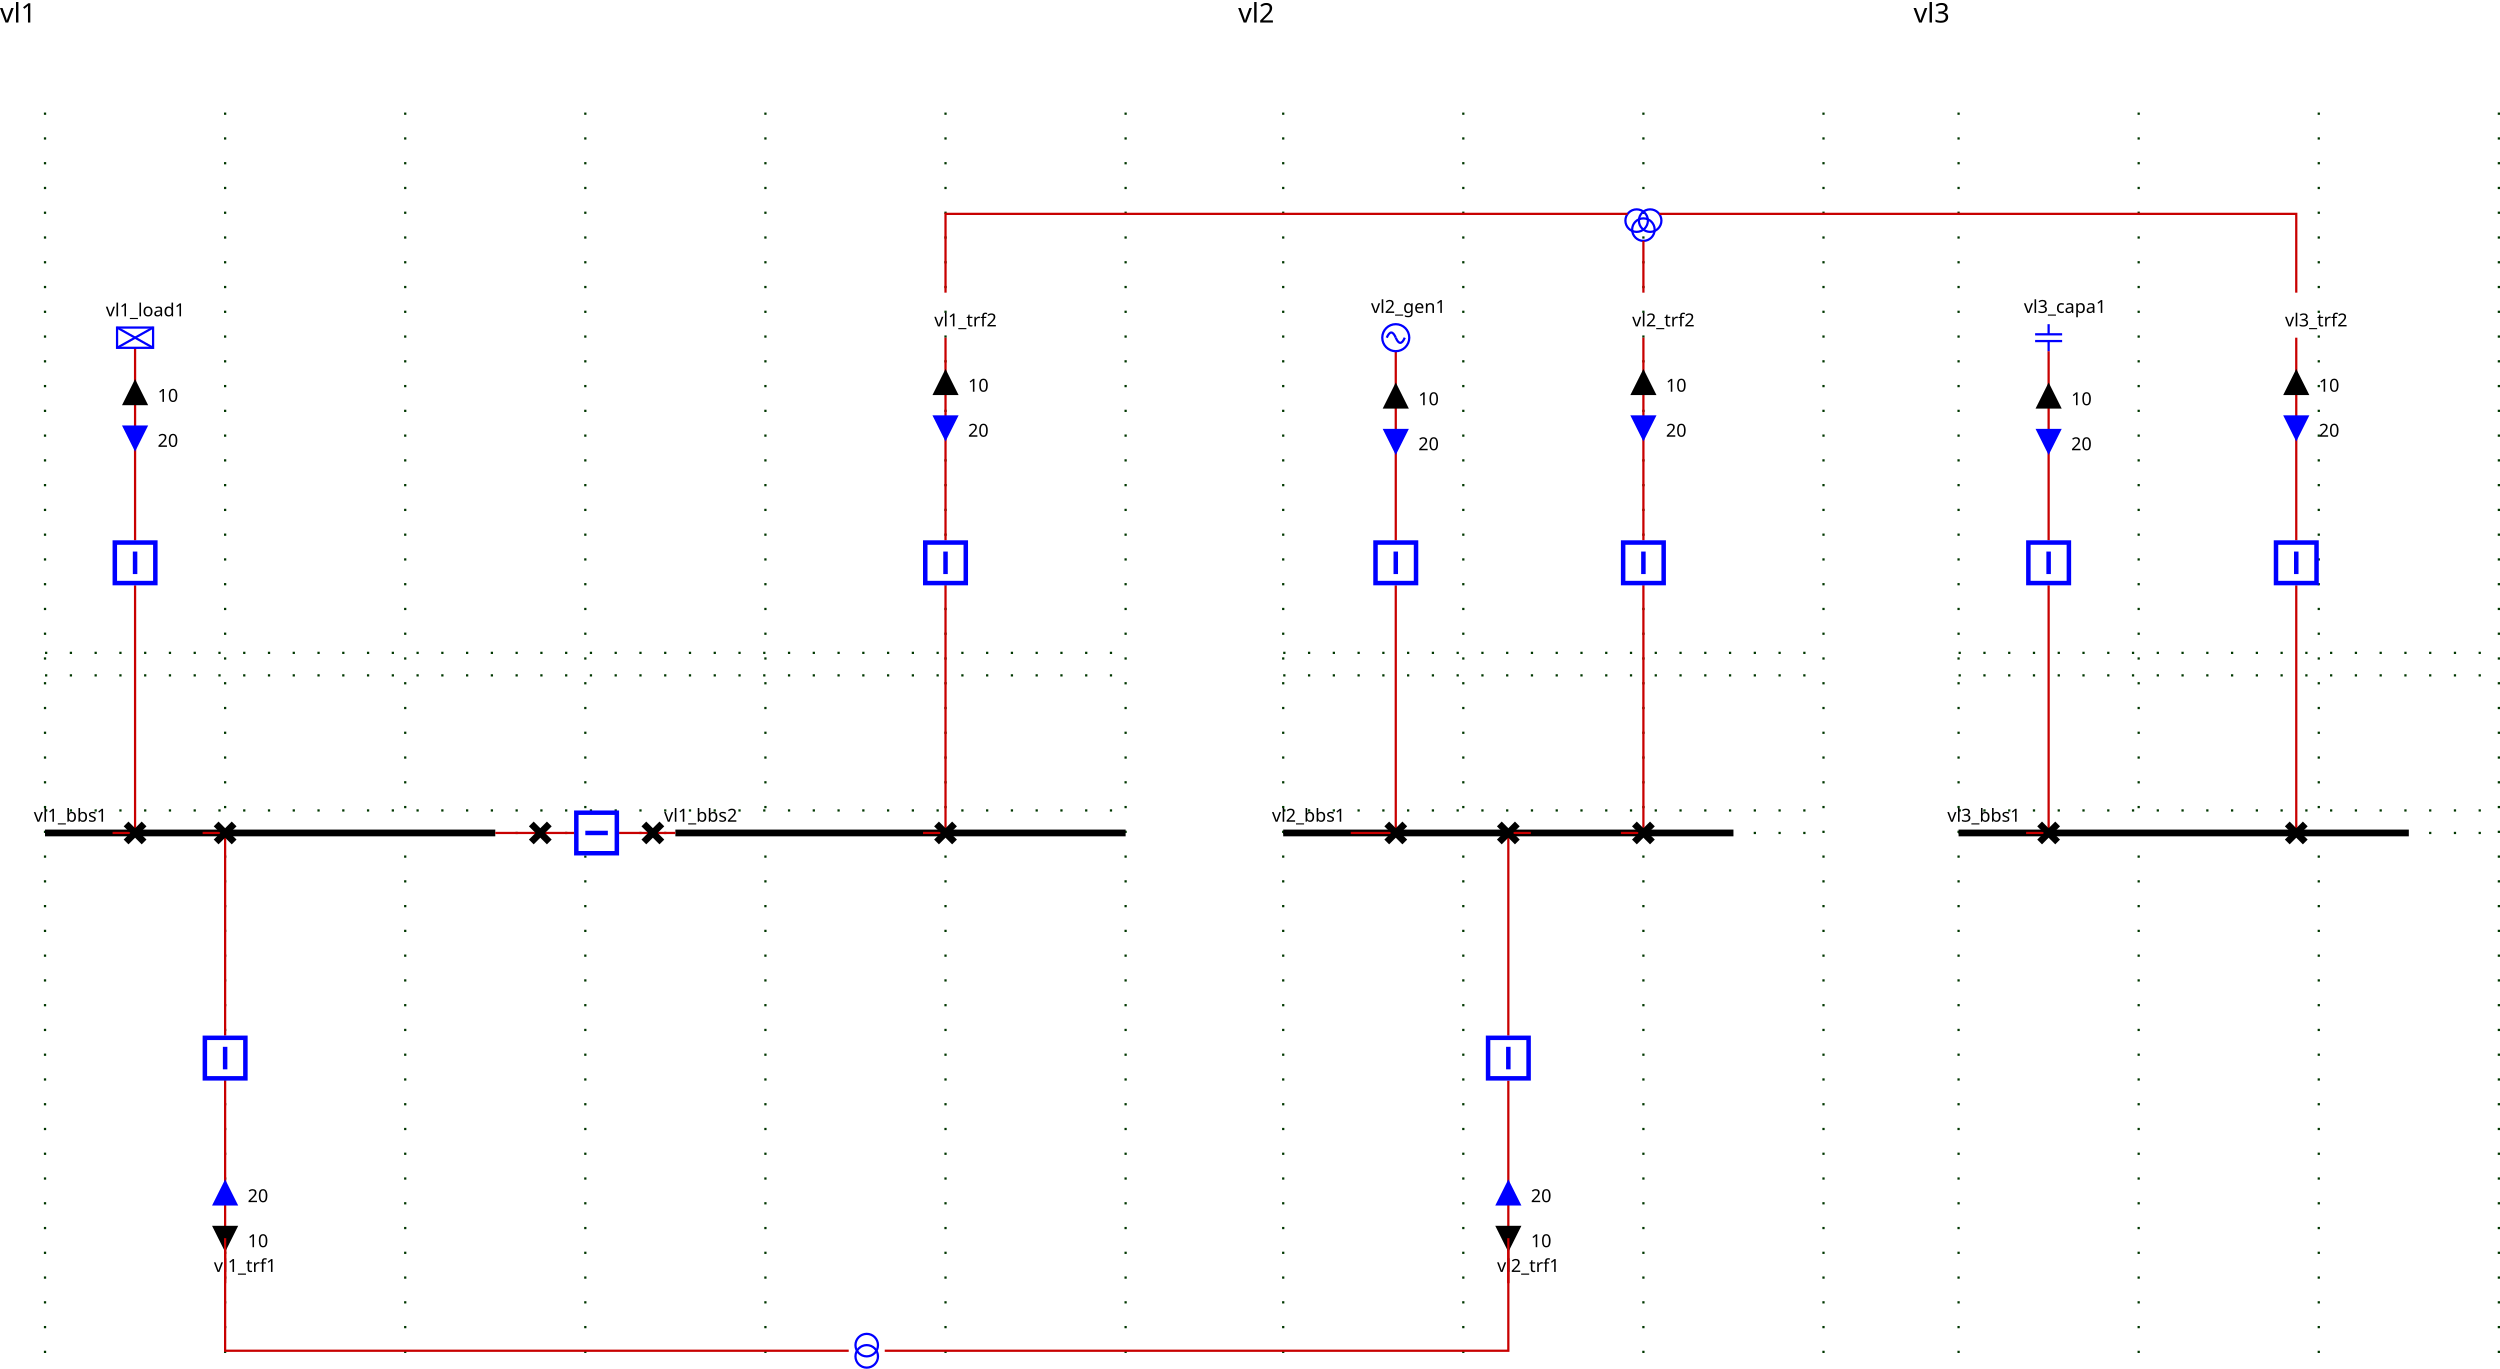
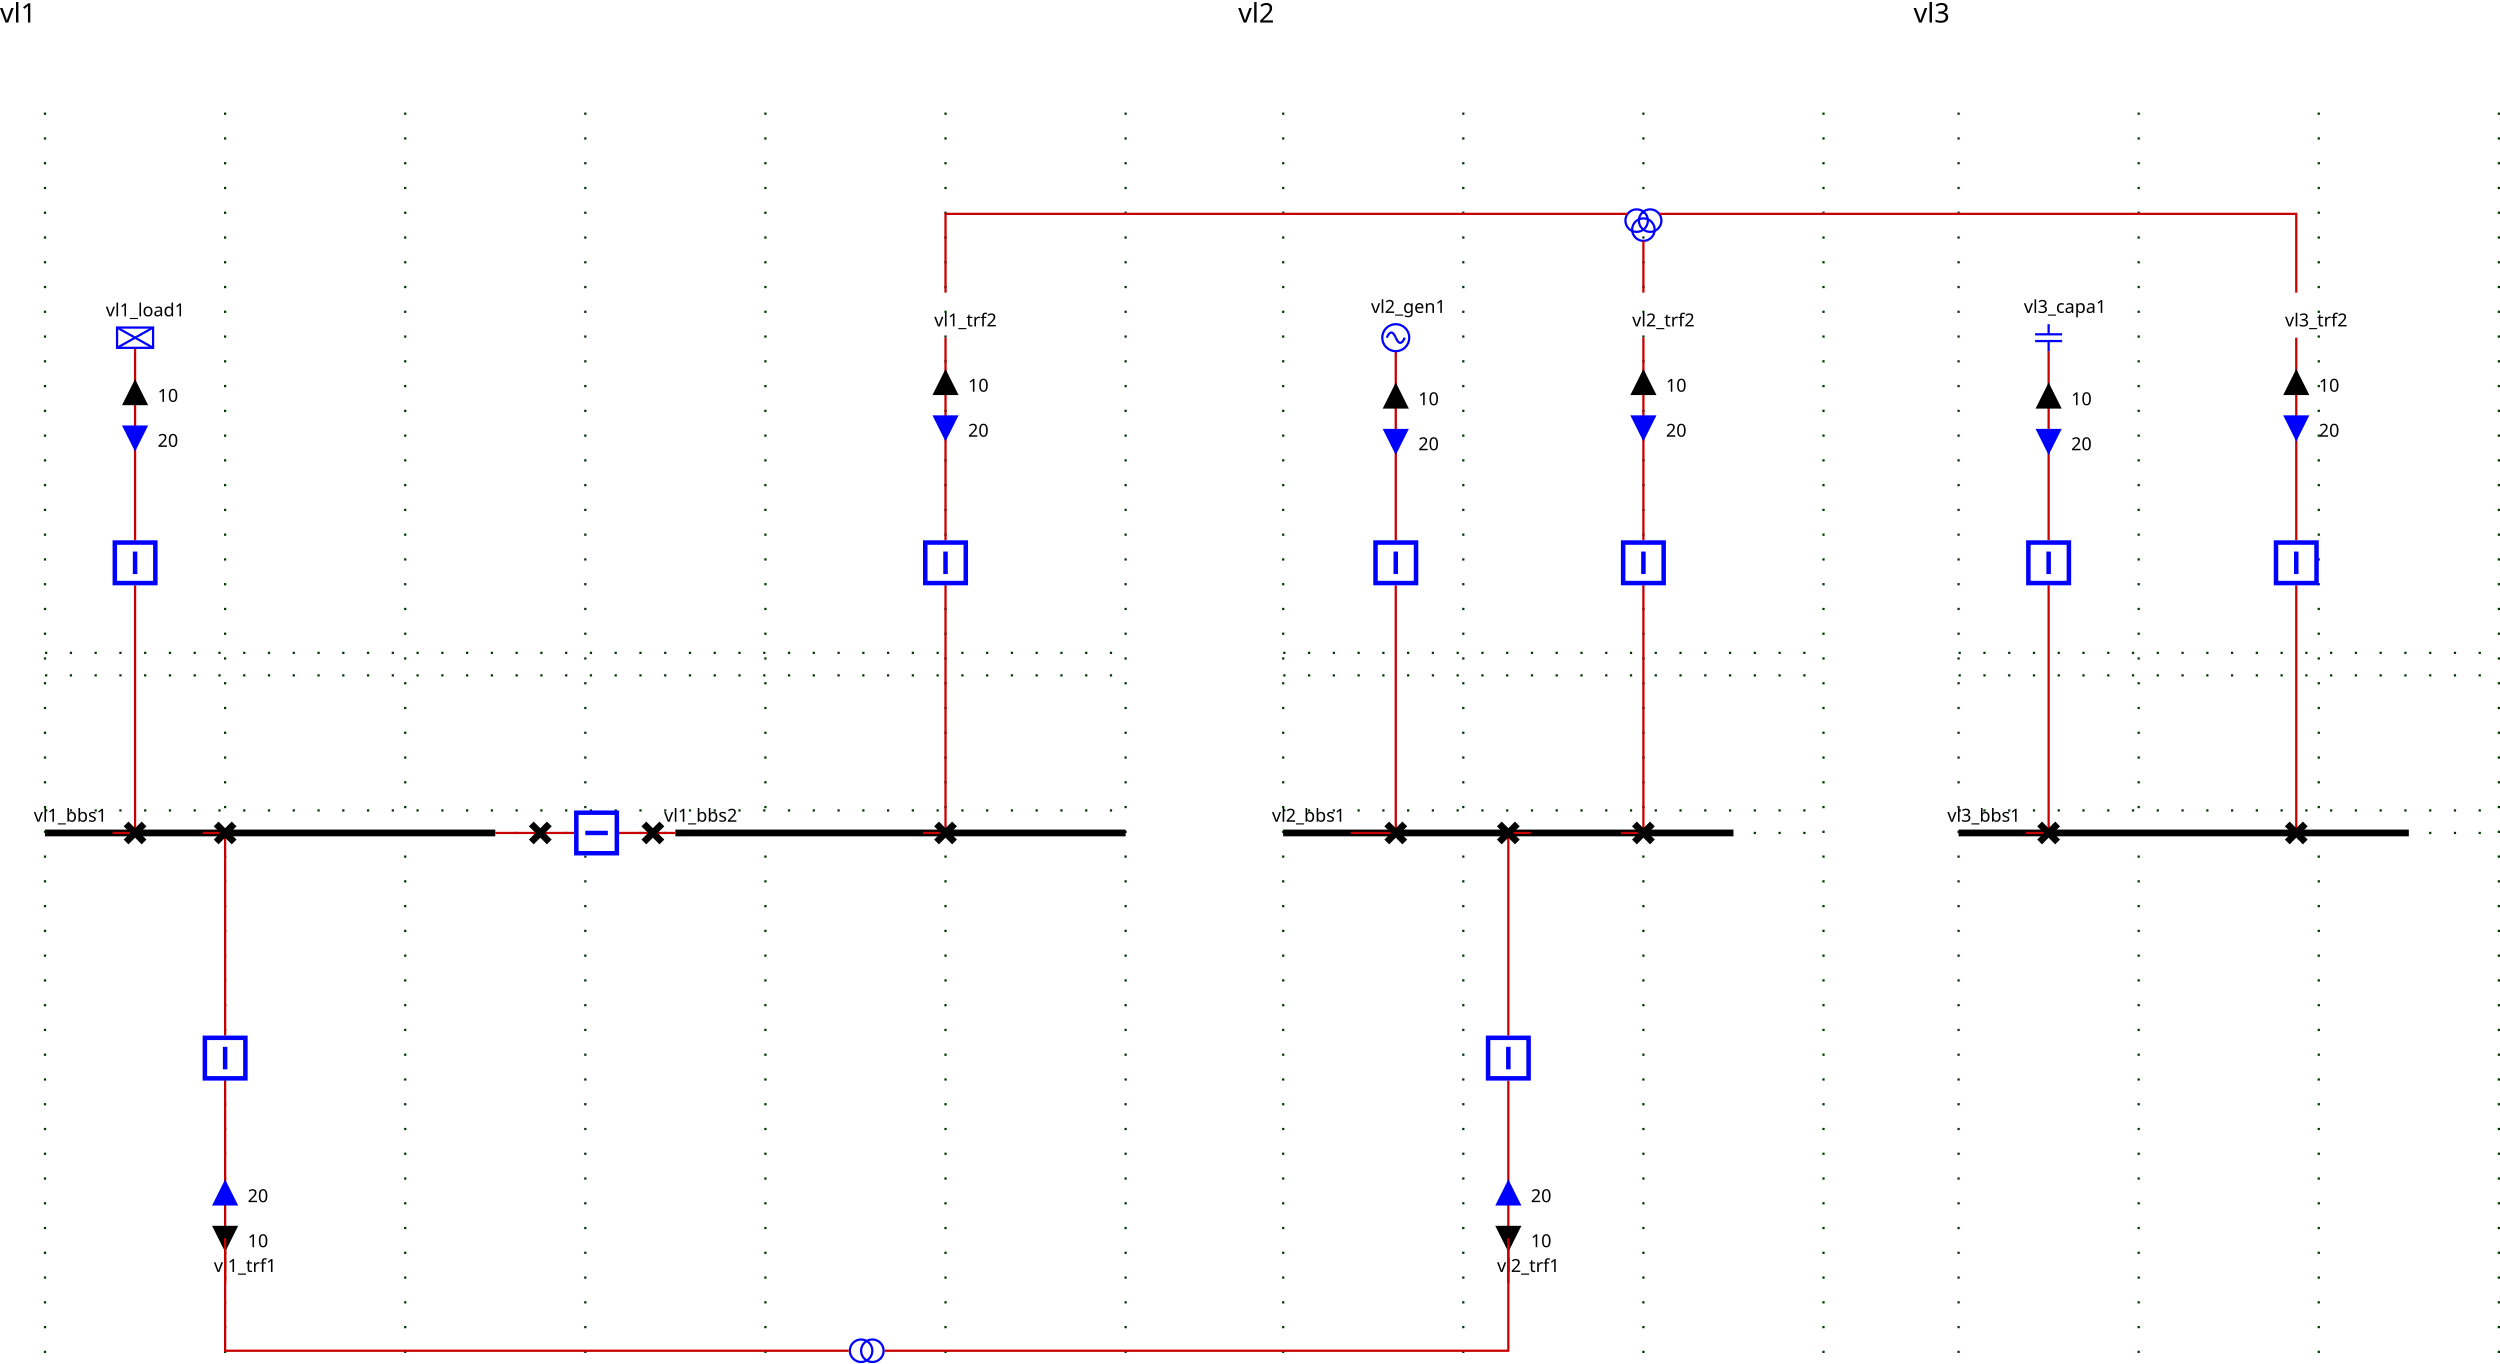
<svg xmlns="http://www.w3.org/2000/svg">
  <style>
.BUSBAR_SECTION {
    stroke: rgb(0,0,0);
    stroke-width: 3;
}

.BREAKER {
    stroke: rgb(0, 0, 255);
    stroke-width: 2;
    fill: rgb(255, 255, 255);
}

.DISCONNECTOR {
    stroke: rgb(0, 0, 0);
    stroke-width: 3
}

.GENERATOR {
    stroke: rgb(0, 0, 255);
    stroke-width: 1;
    fill-opacity: 0;
}

.LOAD {
    stroke: rgb(0, 0, 255);
    stroke-width: 1;
    fill-opacity: 0;
}

.LOAD_BREAK_SWITCH {
    stroke: rgb(0, 0, 255);
    stroke-width: 1;
    fill: rgb(255, 255, 255);
}

.NODE {
    stroke: rgb(0, 0, 0);
    fill: rgb(0, 0, 0);
    fill-opacity: 1;
}

.CAPACITOR {
    stroke: rgb(0, 0, 255);
    stroke-width: 1;
    fill-opacity: 0;
}

.INDUCTOR {
    stroke: rgb(0, 0, 255);
    stroke-width: 1;
    fill-opacity: 0;
}

.STATIC_VAR_COMPENSATOR {
    stroke: rgb(0, 0, 255);
}

.TWO_WINDINGS_TRANSFORMER {
    stroke: rgb(0, 0, 255);
    fill-opacity: 0;
}

.THREE_WINDINGS_TRANSFORMER {
    stroke: rgb(0, 0, 255);
    fill-opacity: 0;
}

.VSC_CONVERTER_STATION {
    stroke: rgb(0, 0, 255);
    font-size: 7.431px;
    line-height: 1.25;
    font-family: sans-serif;
    font-variant-ligatures: normal;
    font-variant-caps: normal;
    font-variant-numeric: normal;
    font-feature-settings: normal;
    text-align: start;
    letter-spacing: 0px;
    word-spacing: 0px;
    writing-mode: lr-tb;
    text-anchor: start;
    stroke-miterlimit: 4;
}

.PHASE_SHIFT_TRANSFORMER {
    stroke: rgb(0, 0, 255);
    stroke-linecap: butt;
    stroke-linejoin: miter;
    stroke-miterlimit: 4;
    stroke-width: 1;
    fill-opacity: 0;
}

.wire {
    stroke: rgb(200,0,0);
    stroke-width: 1;
    fill-opacity: 0;
}

.grid {
    stroke: rgb(0,55,0);
    stroke-width: 1;
    stroke-dasharray: 1,10;
}

.component-label {
    fill: black;
    color: black;
    stroke: none;
    fill-opacity: 1;
}

.LINE {
    stroke: rgb(0, 0, 255);
    stroke-width: 1;
    fill-opacity: 0;
}
.idvl1_95_d1 .open { visibility: hidden;}.idvl1_95_d1 .closed { visibility: visible;}
.idvl1_95_b1 .open { visibility: hidden;}.idvl1_95_b1 .closed { visibility: visible;}
.idvl1_95_d2 .open { visibility: hidden;}.idvl1_95_d2 .closed { visibility: visible;}
.ARROW1_vl1_95_load1_UP .arrow-up {stroke: black; fill: black; fill-opacity:1; visibility: visible;}.ARROW1_vl1_95_load1_UP .arrow-down { stroke-opacity:0; fill-opacity:0; visibility: hidden;}.ARROW1_vl1_95_load1_DOWN .arrow-down {stroke: black; fill: black; fill-opacity:1;  visibility: visible;}.ARROW1_vl1_95_load1_DOWN .arrow-up { stroke-opacity:0; fill-opacity:0; visibility: hidden;}.ARROW2_vl1_95_load1_UP .arrow-up {stroke: blue; fill: blue; fill-opacity:1; visibility: visible;}.ARROW2_vl1_95_load1_UP .arrow-down { stroke-opacity:0; fill-opacity:0; visibility: hidden;}.ARROW2_vl1_95_load1_DOWN .arrow-down {stroke: blue; fill: blue; fill-opacity:1;  visibility: visible;}.ARROW2_vl1_95_load1_DOWN .arrow-up { stroke-opacity:0; fill-opacity:0; visibility: hidden;}
.idvl1_95_bload1 .open { visibility: hidden;}.idvl1_95_bload1 .closed { visibility: visible;}
.idvl1_95_dload1 .open { visibility: hidden;}.idvl1_95_dload1 .closed { visibility: visible;}
.ARROW1_vl1_95_trf1_UP .arrow-up {stroke: black; fill: black; fill-opacity:1; visibility: visible;}.ARROW1_vl1_95_trf1_UP .arrow-down { stroke-opacity:0; fill-opacity:0; visibility: hidden;}.ARROW1_vl1_95_trf1_DOWN .arrow-down {stroke: black; fill: black; fill-opacity:1;  visibility: visible;}.ARROW1_vl1_95_trf1_DOWN .arrow-up { stroke-opacity:0; fill-opacity:0; visibility: hidden;}.ARROW2_vl1_95_trf1_UP .arrow-up {stroke: blue; fill: blue; fill-opacity:1; visibility: visible;}.ARROW2_vl1_95_trf1_UP .arrow-down { stroke-opacity:0; fill-opacity:0; visibility: hidden;}.ARROW2_vl1_95_trf1_DOWN .arrow-down {stroke: blue; fill: blue; fill-opacity:1;  visibility: visible;}.ARROW2_vl1_95_trf1_DOWN .arrow-up { stroke-opacity:0; fill-opacity:0; visibility: hidden;}
.idvl1_95_btrf1 .open { visibility: hidden;}.idvl1_95_btrf1 .closed { visibility: visible;}
.idvl1_95_dtrf1 .open { visibility: hidden;}.idvl1_95_dtrf1 .closed { visibility: visible;}
.ARROW1_vl1_95_trf2_95_one_UP .arrow-up {stroke: black; fill: black; fill-opacity:1; visibility: visible;}.ARROW1_vl1_95_trf2_95_one_UP .arrow-down { stroke-opacity:0; fill-opacity:0; visibility: hidden;}.ARROW1_vl1_95_trf2_95_one_DOWN .arrow-down {stroke: black; fill: black; fill-opacity:1;  visibility: visible;}.ARROW1_vl1_95_trf2_95_one_DOWN .arrow-up { stroke-opacity:0; fill-opacity:0; visibility: hidden;}.ARROW2_vl1_95_trf2_95_one_UP .arrow-up {stroke: blue; fill: blue; fill-opacity:1; visibility: visible;}.ARROW2_vl1_95_trf2_95_one_UP .arrow-down { stroke-opacity:0; fill-opacity:0; visibility: hidden;}.ARROW2_vl1_95_trf2_95_one_DOWN .arrow-down {stroke: blue; fill: blue; fill-opacity:1;  visibility: visible;}.ARROW2_vl1_95_trf2_95_one_DOWN .arrow-up { stroke-opacity:0; fill-opacity:0; visibility: hidden;}
.idvl1_95_btrf2 .open { visibility: hidden;}.idvl1_95_btrf2 .closed { visibility: visible;}
.idvl1_95_dtrf2 .open { visibility: hidden;}.idvl1_95_dtrf2 .closed { visibility: visible;}
.ARROW1_vl2_95_gen1_UP .arrow-up {stroke: black; fill: black; fill-opacity:1; visibility: visible;}.ARROW1_vl2_95_gen1_UP .arrow-down { stroke-opacity:0; fill-opacity:0; visibility: hidden;}.ARROW1_vl2_95_gen1_DOWN .arrow-down {stroke: black; fill: black; fill-opacity:1;  visibility: visible;}.ARROW1_vl2_95_gen1_DOWN .arrow-up { stroke-opacity:0; fill-opacity:0; visibility: hidden;}.ARROW2_vl2_95_gen1_UP .arrow-up {stroke: blue; fill: blue; fill-opacity:1; visibility: visible;}.ARROW2_vl2_95_gen1_UP .arrow-down { stroke-opacity:0; fill-opacity:0; visibility: hidden;}.ARROW2_vl2_95_gen1_DOWN .arrow-down {stroke: blue; fill: blue; fill-opacity:1;  visibility: visible;}.ARROW2_vl2_95_gen1_DOWN .arrow-up { stroke-opacity:0; fill-opacity:0; visibility: hidden;}
.idvl2_95_bgen1 .open { visibility: hidden;}.idvl2_95_bgen1 .closed { visibility: visible;}
.idvl2_95_dgen1 .open { visibility: hidden;}.idvl2_95_dgen1 .closed { visibility: visible;}
.ARROW1_vl2_95_trf1_UP .arrow-up {stroke: black; fill: black; fill-opacity:1; visibility: visible;}.ARROW1_vl2_95_trf1_UP .arrow-down { stroke-opacity:0; fill-opacity:0; visibility: hidden;}.ARROW1_vl2_95_trf1_DOWN .arrow-down {stroke: black; fill: black; fill-opacity:1;  visibility: visible;}.ARROW1_vl2_95_trf1_DOWN .arrow-up { stroke-opacity:0; fill-opacity:0; visibility: hidden;}.ARROW2_vl2_95_trf1_UP .arrow-up {stroke: blue; fill: blue; fill-opacity:1; visibility: visible;}.ARROW2_vl2_95_trf1_UP .arrow-down { stroke-opacity:0; fill-opacity:0; visibility: hidden;}.ARROW2_vl2_95_trf1_DOWN .arrow-down {stroke: blue; fill: blue; fill-opacity:1;  visibility: visible;}.ARROW2_vl2_95_trf1_DOWN .arrow-up { stroke-opacity:0; fill-opacity:0; visibility: hidden;}
.idvl2_95_btrf1 .open { visibility: hidden;}.idvl2_95_btrf1 .closed { visibility: visible;}
.idvl2_95_dtrf1 .open { visibility: hidden;}.idvl2_95_dtrf1 .closed { visibility: visible;}
.ARROW1_vl2_95_trf2_95_one_UP .arrow-up {stroke: black; fill: black; fill-opacity:1; visibility: visible;}.ARROW1_vl2_95_trf2_95_one_UP .arrow-down { stroke-opacity:0; fill-opacity:0; visibility: hidden;}.ARROW1_vl2_95_trf2_95_one_DOWN .arrow-down {stroke: black; fill: black; fill-opacity:1;  visibility: visible;}.ARROW1_vl2_95_trf2_95_one_DOWN .arrow-up { stroke-opacity:0; fill-opacity:0; visibility: hidden;}.ARROW2_vl2_95_trf2_95_one_UP .arrow-up {stroke: blue; fill: blue; fill-opacity:1; visibility: visible;}.ARROW2_vl2_95_trf2_95_one_UP .arrow-down { stroke-opacity:0; fill-opacity:0; visibility: hidden;}.ARROW2_vl2_95_trf2_95_one_DOWN .arrow-down {stroke: blue; fill: blue; fill-opacity:1;  visibility: visible;}.ARROW2_vl2_95_trf2_95_one_DOWN .arrow-up { stroke-opacity:0; fill-opacity:0; visibility: hidden;}
.idvl2_95_btrf2 .open { visibility: hidden;}.idvl2_95_btrf2 .closed { visibility: visible;}
.idvl2_95_dtrf2 .open { visibility: hidden;}.idvl2_95_dtrf2 .closed { visibility: visible;}
.ARROW1_vl3_95_capa1_UP .arrow-up {stroke: black; fill: black; fill-opacity:1; visibility: visible;}.ARROW1_vl3_95_capa1_UP .arrow-down { stroke-opacity:0; fill-opacity:0; visibility: hidden;}.ARROW1_vl3_95_capa1_DOWN .arrow-down {stroke: black; fill: black; fill-opacity:1;  visibility: visible;}.ARROW1_vl3_95_capa1_DOWN .arrow-up { stroke-opacity:0; fill-opacity:0; visibility: hidden;}.ARROW2_vl3_95_capa1_UP .arrow-up {stroke: blue; fill: blue; fill-opacity:1; visibility: visible;}.ARROW2_vl3_95_capa1_UP .arrow-down { stroke-opacity:0; fill-opacity:0; visibility: hidden;}.ARROW2_vl3_95_capa1_DOWN .arrow-down {stroke: blue; fill: blue; fill-opacity:1;  visibility: visible;}.ARROW2_vl3_95_capa1_DOWN .arrow-up { stroke-opacity:0; fill-opacity:0; visibility: hidden;}
.idvl3_95_bcapa1 .open { visibility: hidden;}.idvl3_95_bcapa1 .closed { visibility: visible;}
.idvl3_95_dcapa1 .open { visibility: hidden;}.idvl3_95_dcapa1 .closed { visibility: visible;}
.ARROW1_vl3_95_trf2_95_one_UP .arrow-up {stroke: black; fill: black; fill-opacity:1; visibility: visible;}.ARROW1_vl3_95_trf2_95_one_UP .arrow-down { stroke-opacity:0; fill-opacity:0; visibility: hidden;}.ARROW1_vl3_95_trf2_95_one_DOWN .arrow-down {stroke: black; fill: black; fill-opacity:1;  visibility: visible;}.ARROW1_vl3_95_trf2_95_one_DOWN .arrow-up { stroke-opacity:0; fill-opacity:0; visibility: hidden;}.ARROW2_vl3_95_trf2_95_one_UP .arrow-up {stroke: blue; fill: blue; fill-opacity:1; visibility: visible;}.ARROW2_vl3_95_trf2_95_one_UP .arrow-down { stroke-opacity:0; fill-opacity:0; visibility: hidden;}.ARROW2_vl3_95_trf2_95_one_DOWN .arrow-down {stroke: blue; fill: blue; fill-opacity:1;  visibility: visible;}.ARROW2_vl3_95_trf2_95_one_DOWN .arrow-up { stroke-opacity:0; fill-opacity:0; visibility: hidden;}
.idvl3_95_btrf2 .open { visibility: hidden;}.idvl3_95_btrf2 .closed { visibility: visible;}
.idvl3_95_dtrf2 .open { visibility: hidden;}.idvl3_95_dtrf2 .closed { visibility: visible;}
</style>
  <g>
    <g class="grid" id="GRID_vl1" transform="translate(20.0,50.0)">
      <line y2="560.0" x1="0.0" x2="0.0" y1="0.0" />
      <line y2="560.0" x1="80.0" x2="80.0" y1="0.0" />
      <line y2="560.0" x1="160.0" x2="160.0" y1="0.0" />
      <line y2="560.0" x1="240.0" x2="240.0" y1="0.0" />
      <line y2="560.0" x1="320.0" x2="320.0" y1="0.0" />
      <line y2="560.0" x1="400.0" x2="400.0" y1="0.0" />
      <line y2="560.0" x1="480.0" x2="480.0" y1="0.0" />
      <line y2="250.0" x1="0.0" x2="480.0" y1="250.0" />
      <line y2="310.0" x1="0.0" x2="480.0" y1="310.0" />
      <line y2="240.0" x1="0.0" x2="480.0" y1="240.0" />
      <line y2="320.0" x1="0.0" x2="480.0" y1="320.0" />
    </g>
    <g class="grid" id="GRID_vl2" transform="translate(20.0,50.0)">
      <line y2="560.0" x1="550.0" x2="550.0" y1="0.0" />
      <line y2="560.0" x1="630.0" x2="630.0" y1="0.0" />
      <line y2="560.0" x1="710.0" x2="710.0" y1="0.0" />
      <line y2="560.0" x1="790.0" x2="790.0" y1="0.0" />
      <line y2="250.0" x1="550.0" x2="790.0" y1="250.0" />
      <line y2="310.0" x1="550.0" x2="790.0" y1="310.0" />
      <line y2="240.0" x1="550.0" x2="790.0" y1="240.0" />
      <line y2="320.0" x1="550.0" x2="790.0" y1="320.0" />
    </g>
    <g class="grid" id="GRID_vl3" transform="translate(20.0,50.0)">
      <line y2="560.0" x1="850.0" x2="850.0" y1="0.0" />
      <line y2="560.0" x1="930.0" x2="930.0" y1="0.0" />
      <line y2="560.0" x1="1010.0" x2="1010.0" y1="0.0" />
      <line y2="560.0" x1="1090.0" x2="1090.0" y1="0.0" />
      <line y2="250.0" x1="850.0" x2="1090.0" y1="250.0" />
      <line y2="310.0" x1="850.0" x2="1090.0" y1="310.0" />
      <line y2="240.0" x1="850.0" x2="1090.0" y1="240.0" />
      <line y2="320.0" x1="850.0" x2="1090.0" y1="320.0" />
    </g>
    <g class="BUSBAR_SECTION idvl1_95_bbs1" id="idvl1_95_bbs1" transform="translate(20.0,370.0)">
      <line y2="0" x1="0" x2="200.0" y1="0" />
      <text x="-5.0" font-size="8" y="-5.0" transform="rotate(0,0,0)" font-family="Verdana" class="component-label" id="vl1_bbs1_NW_LABEL">vl1_bbs1</text>
    </g>
    <g class="BUSBAR_SECTION idvl1_95_bbs2" id="idvl1_95_bbs2" transform="translate(300.0,370.0)">
      <line y2="0" x1="0" x2="200.0" y1="0" />
      <text x="-5.0" font-size="8" y="-5.0" transform="rotate(0,0,0)" font-family="Verdana" class="component-label" id="vl1_bbs2_NW_LABEL">vl1_bbs2</text>
    </g>
    <g class="wire" id="_95_vl1_95_vl1_95_bbs1_95_vl1_95_d1">
      <polyline points="220.0,370.0,240.0,370.0" />
    </g>
    <g class="wire" id="_95_vl1_95_vl1_95_d1_95_vl1_95_b1">
      <polyline points="240.0,370.0,255.0,370.0" />
    </g>
    <g class="wire" id="_95_vl1_95_vl1_95_b1_95_vl1_95_d2">
      <polyline points="275.0,370.0,290.0,370.0" />
    </g>
    <g class="wire" id="_95_vl1_95_vl1_95_d2_95_vl1_95_bbs2">
      <polyline points="290.0,370.0,300.0,370.0" />
    </g>
    <g class="wire" id="_95_vl1_95_vl1_95_load1_95_vl1_95_bload1">
      <polyline points="60.0,154.5,60.0,240.0" />
    </g>
    <g class="ARROW1_vl1_95_load1_UP" id="_95_vl1_95_vl1_95_load1_95_vl1_95_bload1_ARROW1" transform="matrix(1.0,0.0,-0.0,1.0,55.0,169.5)">
      <g class="arrow-up" id="_95_vl1_95_vl1_95_load1_95_vl1_95_bload1_ARROW1_ARROW-arrow-up">
        <polygon points="5,0 10,10 0,10" />
      </g>
      <g class="arrow-down" id="_95_vl1_95_vl1_95_load1_95_vl1_95_bload1_ARROW1_ARROW-arrow-down">
        <polygon points="0,0 10,0 5,10" />
      </g>
      <text x="15.0" font-size="8" y="9.0" transform="rotate(0,0,0)" font-family="Verdana" class="component-label" xml:space="preserve" textLength="25">10   </text>
    </g>
    <g class="ARROW2_vl1_95_load1_DOWN" id="_95_vl1_95_vl1_95_load1_95_vl1_95_bload1_ARROW2" transform="matrix(1.0,0.0,-0.0,1.0,55.0,189.5)">
      <g class="arrow-up" id="_95_vl1_95_vl1_95_load1_95_vl1_95_bload1_ARROW2_ARROW-arrow-up">
        <polygon points="5,0 10,10 0,10" />
      </g>
      <g class="arrow-down" id="_95_vl1_95_vl1_95_load1_95_vl1_95_bload1_ARROW2_ARROW-arrow-down">
        <polygon points="0,0 10,0 5,10" />
      </g>
      <text x="15.0" font-size="8" y="9.0" transform="rotate(0,0,0)" font-family="Verdana" class="component-label" xml:space="preserve" textLength="25">20   </text>
    </g>
    <g class="wire" id="_95_vl1_95_vl1_95_bload1_95_vl1_95_dload1">
      <polyline points="60.0,260.0,60.0,370.0" />
    </g>
    <g class="wire" id="_95_vl1_95_vl1_95_dload1_95_vl1_95_bbs1">
      <polyline points="60.0,370.0,50.0,370.0" />
    </g>
    <g class="wire" id="_95_vl1_95_vl1_95_trf1_95_vl1_95_btrf1">
      <polyline points="100.0,570.0,100.0,480.0" />
    </g>
    <g class="ARROW1_vl1_95_trf1_UP" id="_95_vl1_95_vl1_95_trf1_95_vl1_95_btrf1_ARROW1" transform="matrix(1.0,0.0,-0.0,1.0,95.0,545.0)">
      <g class="arrow-up" id="_95_vl1_95_vl1_95_trf1_95_vl1_95_btrf1_ARROW1_ARROW-arrow-up" transform="rotate(180.0,5.0,5.0)">
        <polygon points="5,0 10,10 0,10" />
      </g>
      <g class="arrow-down" id="_95_vl1_95_vl1_95_trf1_95_vl1_95_btrf1_ARROW1_ARROW-arrow-down" transform="rotate(180.0,5.0,5.0)">
        <polygon points="0,0 10,0 5,10" />
      </g>
      <text x="15.0" font-size="8" y="9.0" transform="rotate(0,0,0)" font-family="Verdana" class="component-label" xml:space="preserve" textLength="25">10   </text>
    </g>
    <g class="ARROW2_vl1_95_trf1_DOWN" id="_95_vl1_95_vl1_95_trf1_95_vl1_95_btrf1_ARROW2" transform="matrix(1.0,0.0,-0.0,1.0,95.0,525.0)">
      <g class="arrow-up" id="_95_vl1_95_vl1_95_trf1_95_vl1_95_btrf1_ARROW2_ARROW-arrow-up" transform="rotate(180.0,5.0,5.0)">
        <polygon points="5,0 10,10 0,10" />
      </g>
      <g class="arrow-down" id="_95_vl1_95_vl1_95_trf1_95_vl1_95_btrf1_ARROW2_ARROW-arrow-down" transform="rotate(180.0,5.0,5.0)">
        <polygon points="0,0 10,0 5,10" />
      </g>
      <text x="15.0" font-size="8" y="9.0" transform="rotate(0,0,0)" font-family="Verdana" class="component-label" xml:space="preserve" textLength="25">20   </text>
    </g>
    <g class="wire" id="_95_vl1_95_vl1_95_btrf1_95_vl1_95_dtrf1">
      <polyline points="100.0,460.0,100.0,370.0" />
    </g>
    <g class="wire" id="_95_vl1_95_vl1_95_dtrf1_95_vl1_95_bbs1">
      <polyline points="100.0,370.0,90.0,370.0" />
    </g>
    <g class="wire" id="_95_vl1_95_vl1_95_trf2_95_one_95_vl1_95_btrf2">
      <polyline points="420.0,150.0,420.0,240.0" />
    </g>
    <g class="ARROW1_vl1_95_trf2_95_one_UP" id="_95_vl1_95_vl1_95_trf2_95_one_95_vl1_95_btrf2_ARROW1" transform="matrix(1.0,0.0,-0.0,1.0,415.0,165.0)">
      <g class="arrow-up" id="_95_vl1_95_vl1_95_trf2_95_one_95_vl1_95_btrf2_ARROW1_ARROW-arrow-up">
        <polygon points="5,0 10,10 0,10" />
      </g>
      <g class="arrow-down" id="_95_vl1_95_vl1_95_trf2_95_one_95_vl1_95_btrf2_ARROW1_ARROW-arrow-down">
        <polygon points="0,0 10,0 5,10" />
      </g>
      <text x="15.0" font-size="8" y="9.0" transform="rotate(0,0,0)" font-family="Verdana" class="component-label" xml:space="preserve" textLength="25">10   </text>
    </g>
    <g class="ARROW2_vl1_95_trf2_95_one_DOWN" id="_95_vl1_95_vl1_95_trf2_95_one_95_vl1_95_btrf2_ARROW2" transform="matrix(1.0,0.0,-0.0,1.0,415.0,185.0)">
      <g class="arrow-up" id="_95_vl1_95_vl1_95_trf2_95_one_95_vl1_95_btrf2_ARROW2_ARROW-arrow-up">
        <polygon points="5,0 10,10 0,10" />
      </g>
      <g class="arrow-down" id="_95_vl1_95_vl1_95_trf2_95_one_95_vl1_95_btrf2_ARROW2_ARROW-arrow-down">
        <polygon points="0,0 10,0 5,10" />
      </g>
      <text x="15.0" font-size="8" y="9.0" transform="rotate(0,0,0)" font-family="Verdana" class="component-label" xml:space="preserve" textLength="25">20   </text>
    </g>
    <g class="wire" id="_95_vl1_95_vl1_95_btrf2_95_vl1_95_dtrf2">
      <polyline points="420.0,260.0,420.0,370.0" />
    </g>
    <g class="wire" id="_95_vl1_95_vl1_95_dtrf2_95_vl1_95_bbs2">
      <polyline points="420.0,370.0,410.0,370.0" />
    </g>
    <g class="DISCONNECTOR idvl1_95_d1" id="idvl1_95_d1" transform="translate(236.0,366.0)">
      <g class="closed" id="idvl1_95_d1_DISCONNECTOR-closed">
        <line y2="8" x1="0" x2="8" y1="0" />
        <line y2="8" x1="8" x2="0" y1="0" />
      </g>
      <g class="open" id="idvl1_95_d1_DISCONNECTOR-open">
        <line y2="8" x1="8" x2="0" y1="0" />
      </g>
    </g>
    <g class="BREAKER idvl1_95_b1" id="idvl1_95_b1" transform="matrix(0.0,1.0,-1.0,0.0,275.0,360.0)">
      <g class="closed" id="idvl1_95_b1_BREAKER-closed">
        <rect x="1" width="18" y="1" height="18" />
        <line y2="15" x1="10" x2="10" y1="5" />
      </g>
      <g class="open" id="idvl1_95_b1_BREAKER-open">
        <rect x="1" width="18" y="1" height="18" />
        <line y2="10" x1="5" x2="15" y1="10" />
      </g>
    </g>
    <g class="DISCONNECTOR idvl1_95_d2" id="idvl1_95_d2" transform="translate(286.0,366.0)">
      <g class="closed" id="idvl1_95_d2_DISCONNECTOR-closed">
        <line y2="8" x1="0" x2="8" y1="0" />
        <line y2="8" x1="8" x2="0" y1="0" />
      </g>
      <g class="open" id="idvl1_95_d2_DISCONNECTOR-open">
        <line y2="8" x1="8" x2="0" y1="0" />
      </g>
    </g>
    <g class="LOAD idvl1_95_load1" id="idvl1_95_load1" transform="translate(52.0,145.5)">
      <rect height="9" width="16" />
      <line y2="9" x1="0" x2="16" y1="0" />
      <line y2="9" x1="16" x2="0" y1="0" />
      <text x="-5.0" font-size="8" y="-5.0" transform="rotate(0,0,0)" font-family="Verdana" class="component-label" id="vl1_load1__LABEL">vl1_load1</text>
    </g>
    <g class="BREAKER idvl1_95_bload1" id="idvl1_95_bload1" transform="translate(50.0,240.0)">
      <g class="closed" id="idvl1_95_bload1_BREAKER-closed">
        <rect x="1" width="18" y="1" height="18" />
        <line y2="15" x1="10" x2="10" y1="5" />
      </g>
      <g class="open" id="idvl1_95_bload1_BREAKER-open">
        <rect x="1" width="18" y="1" height="18" />
        <line y2="10" x1="5" x2="15" y1="10" />
      </g>
    </g>
    <g class="DISCONNECTOR idvl1_95_dload1" id="idvl1_95_dload1" transform="translate(56.0,366.0)">
      <g class="closed" id="idvl1_95_dload1_DISCONNECTOR-closed">
        <line y2="8" x1="0" x2="8" y1="0" />
        <line y2="8" x1="8" x2="0" y1="0" />
      </g>
      <g class="open" id="idvl1_95_dload1_DISCONNECTOR-open">
        <line y2="8" x1="8" x2="0" y1="0" />
      </g>
    </g>
    <g class="LINE idvl1_95_trf1" id="idvl1_95_trf1" transform="translate(100.0,570.0)">
      <text x="-5.0" font-size="8" y="-5.0" transform="rotate(0,0,0)" font-family="Verdana" class="component-label" id="vl1_trf1__LABEL">vl1_trf1</text>
    </g>
    <g class="BREAKER idvl1_95_btrf1" id="idvl1_95_btrf1" transform="translate(90.0,460.0)">
      <g class="closed" id="idvl1_95_btrf1_BREAKER-closed">
        <rect x="1" width="18" y="1" height="18" />
        <line y2="15" x1="10" x2="10" y1="5" />
      </g>
      <g class="open" id="idvl1_95_btrf1_BREAKER-open">
        <rect x="1" width="18" y="1" height="18" />
        <line y2="10" x1="5" x2="15" y1="10" />
      </g>
    </g>
    <g class="DISCONNECTOR idvl1_95_dtrf1" id="idvl1_95_dtrf1" transform="translate(96.0,366.0)">
      <g class="closed" id="idvl1_95_dtrf1_DISCONNECTOR-closed">
        <line y2="8" x1="0" x2="8" y1="0" />
        <line y2="8" x1="8" x2="0" y1="0" />
      </g>
      <g class="open" id="idvl1_95_dtrf1_DISCONNECTOR-open">
        <line y2="8" x1="8" x2="0" y1="0" />
      </g>
    </g>
    <g class="LINE idvl1_95_trf2_95_one" id="idvl1_95_trf2_95_one" transform="translate(420.0,150.0)">
      <text x="-5.0" font-size="8" y="-5.0" transform="rotate(0,0,0)" font-family="Verdana" class="component-label" id="vl1_trf2_one__LABEL">vl1_trf2</text>
    </g>
    <g class="BREAKER idvl1_95_btrf2" id="idvl1_95_btrf2" transform="translate(410.0,240.0)">
      <g class="closed" id="idvl1_95_btrf2_BREAKER-closed">
        <rect x="1" width="18" y="1" height="18" />
        <line y2="15" x1="10" x2="10" y1="5" />
      </g>
      <g class="open" id="idvl1_95_btrf2_BREAKER-open">
        <rect x="1" width="18" y="1" height="18" />
        <line y2="10" x1="5" x2="15" y1="10" />
      </g>
    </g>
    <g class="DISCONNECTOR idvl1_95_dtrf2" id="idvl1_95_dtrf2" transform="translate(416.0,366.0)">
      <g class="closed" id="idvl1_95_dtrf2_DISCONNECTOR-closed">
        <line y2="8" x1="0" x2="8" y1="0" />
        <line y2="8" x1="8" x2="0" y1="0" />
      </g>
      <g class="open" id="idvl1_95_dtrf2_DISCONNECTOR-open">
        <line y2="8" x1="8" x2="0" y1="0" />
      </g>
    </g>
    <g class="BUSBAR_SECTION idvl2_95_bbs1" id="idvl2_95_bbs1" transform="translate(570.0,370.0)">
      <line y2="0" x1="0" x2="200.0" y1="0" />
      <text x="-5.0" font-size="8" y="-5.0" transform="rotate(0,0,0)" font-family="Verdana" class="component-label" id="vl2_bbs1_NW_LABEL">vl2_bbs1</text>
    </g>
    <g class="wire" id="_95_vl2_95_vl2_95_gen1_95_vl2_95_bgen1">
      <polyline points="620.0,156.0,620.0,240.0" />
    </g>
    <g class="ARROW1_vl2_95_gen1_UP" id="_95_vl2_95_vl2_95_gen1_95_vl2_95_bgen1_ARROW1" transform="matrix(1.0,0.0,-0.0,1.0,615.0,171.0)">
      <g class="arrow-up" id="_95_vl2_95_vl2_95_gen1_95_vl2_95_bgen1_ARROW1_ARROW-arrow-up">
        <polygon points="5,0 10,10 0,10" />
      </g>
      <g class="arrow-down" id="_95_vl2_95_vl2_95_gen1_95_vl2_95_bgen1_ARROW1_ARROW-arrow-down">
        <polygon points="0,0 10,0 5,10" />
      </g>
      <text x="15.0" font-size="8" y="9.0" transform="rotate(0,0,0)" font-family="Verdana" class="component-label" xml:space="preserve" textLength="25">10   </text>
    </g>
    <g class="ARROW2_vl2_95_gen1_DOWN" id="_95_vl2_95_vl2_95_gen1_95_vl2_95_bgen1_ARROW2" transform="matrix(1.0,0.0,-0.0,1.0,615.0,191.0)">
      <g class="arrow-up" id="_95_vl2_95_vl2_95_gen1_95_vl2_95_bgen1_ARROW2_ARROW-arrow-up">
        <polygon points="5,0 10,10 0,10" />
      </g>
      <g class="arrow-down" id="_95_vl2_95_vl2_95_gen1_95_vl2_95_bgen1_ARROW2_ARROW-arrow-down">
        <polygon points="0,0 10,0 5,10" />
      </g>
      <text x="15.0" font-size="8" y="9.0" transform="rotate(0,0,0)" font-family="Verdana" class="component-label" xml:space="preserve" textLength="25">20   </text>
    </g>
    <g class="wire" id="_95_vl2_95_vl2_95_bgen1_95_vl2_95_dgen1">
      <polyline points="620.0,260.0,620.0,370.0" />
    </g>
    <g class="wire" id="_95_vl2_95_vl2_95_dgen1_95_vl2_95_bbs1">
      <polyline points="620.0,370.0,600.0,370.0" />
    </g>
    <g class="wire" id="_95_vl2_95_vl2_95_trf1_95_vl2_95_btrf1">
      <polyline points="670.0,570.0,670.0,480.0" />
    </g>
    <g class="ARROW1_vl2_95_trf1_UP" id="_95_vl2_95_vl2_95_trf1_95_vl2_95_btrf1_ARROW1" transform="matrix(1.0,0.0,-0.0,1.0,665.0,545.0)">
      <g class="arrow-up" id="_95_vl2_95_vl2_95_trf1_95_vl2_95_btrf1_ARROW1_ARROW-arrow-up" transform="rotate(180.0,5.0,5.0)">
        <polygon points="5,0 10,10 0,10" />
      </g>
      <g class="arrow-down" id="_95_vl2_95_vl2_95_trf1_95_vl2_95_btrf1_ARROW1_ARROW-arrow-down" transform="rotate(180.0,5.0,5.0)">
        <polygon points="0,0 10,0 5,10" />
      </g>
      <text x="15.0" font-size="8" y="9.0" transform="rotate(0,0,0)" font-family="Verdana" class="component-label" xml:space="preserve" textLength="25">10   </text>
    </g>
    <g class="ARROW2_vl2_95_trf1_DOWN" id="_95_vl2_95_vl2_95_trf1_95_vl2_95_btrf1_ARROW2" transform="matrix(1.0,0.0,-0.0,1.0,665.0,525.0)">
      <g class="arrow-up" id="_95_vl2_95_vl2_95_trf1_95_vl2_95_btrf1_ARROW2_ARROW-arrow-up" transform="rotate(180.0,5.0,5.0)">
        <polygon points="5,0 10,10 0,10" />
      </g>
      <g class="arrow-down" id="_95_vl2_95_vl2_95_trf1_95_vl2_95_btrf1_ARROW2_ARROW-arrow-down" transform="rotate(180.0,5.0,5.0)">
        <polygon points="0,0 10,0 5,10" />
      </g>
      <text x="15.0" font-size="8" y="9.0" transform="rotate(0,0,0)" font-family="Verdana" class="component-label" xml:space="preserve" textLength="25">20   </text>
    </g>
    <g class="wire" id="_95_vl2_95_vl2_95_btrf1_95_vl2_95_dtrf1">
      <polyline points="670.0,460.0,670.0,370.0" />
    </g>
    <g class="wire" id="_95_vl2_95_vl2_95_dtrf1_95_vl2_95_bbs1">
      <polyline points="670.0,370.0,680.0,370.0" />
    </g>
    <g class="wire" id="_95_vl2_95_vl2_95_trf2_95_one_95_vl2_95_btrf2">
      <polyline points="730.0,150.0,730.0,240.0" />
    </g>
    <g class="ARROW1_vl2_95_trf2_95_one_UP" id="_95_vl2_95_vl2_95_trf2_95_one_95_vl2_95_btrf2_ARROW1" transform="matrix(1.0,0.0,-0.0,1.0,725.0,165.0)">
      <g class="arrow-up" id="_95_vl2_95_vl2_95_trf2_95_one_95_vl2_95_btrf2_ARROW1_ARROW-arrow-up">
        <polygon points="5,0 10,10 0,10" />
      </g>
      <g class="arrow-down" id="_95_vl2_95_vl2_95_trf2_95_one_95_vl2_95_btrf2_ARROW1_ARROW-arrow-down">
        <polygon points="0,0 10,0 5,10" />
      </g>
      <text x="15.0" font-size="8" y="9.0" transform="rotate(0,0,0)" font-family="Verdana" class="component-label" xml:space="preserve" textLength="25">10   </text>
    </g>
    <g class="ARROW2_vl2_95_trf2_95_one_DOWN" id="_95_vl2_95_vl2_95_trf2_95_one_95_vl2_95_btrf2_ARROW2" transform="matrix(1.0,0.0,-0.0,1.0,725.0,185.0)">
      <g class="arrow-up" id="_95_vl2_95_vl2_95_trf2_95_one_95_vl2_95_btrf2_ARROW2_ARROW-arrow-up">
        <polygon points="5,0 10,10 0,10" />
      </g>
      <g class="arrow-down" id="_95_vl2_95_vl2_95_trf2_95_one_95_vl2_95_btrf2_ARROW2_ARROW-arrow-down">
        <polygon points="0,0 10,0 5,10" />
      </g>
      <text x="15.0" font-size="8" y="9.0" transform="rotate(0,0,0)" font-family="Verdana" class="component-label" xml:space="preserve" textLength="25">20   </text>
    </g>
    <g class="wire" id="_95_vl2_95_vl2_95_btrf2_95_vl2_95_dtrf2">
      <polyline points="730.0,260.0,730.0,370.0" />
    </g>
    <g class="wire" id="_95_vl2_95_vl2_95_dtrf2_95_vl2_95_bbs1">
      <polyline points="730.0,370.0,720.0,370.0" />
    </g>
    <g class="GENERATOR idvl2_95_gen1" id="idvl2_95_gen1" transform="translate(614.0,144.0)">
      <circle r="6" cx="6" cy="6" />
      <path d="M6,6 A 6 40 0 0 0 2,6" />
      <path d="M6,6 A 6 40 0 0 0 10,6" />
      <text x="-5.0" font-size="8" y="-5.0" transform="rotate(0,0,0)" font-family="Verdana" class="component-label" id="vl2_gen1__LABEL">vl2_gen1</text>
    </g>
    <g class="BREAKER idvl2_95_bgen1" id="idvl2_95_bgen1" transform="translate(610.0,240.0)">
      <g class="closed" id="idvl2_95_bgen1_BREAKER-closed">
        <rect x="1" width="18" y="1" height="18" />
        <line y2="15" x1="10" x2="10" y1="5" />
      </g>
      <g class="open" id="idvl2_95_bgen1_BREAKER-open">
        <rect x="1" width="18" y="1" height="18" />
        <line y2="10" x1="5" x2="15" y1="10" />
      </g>
    </g>
    <g class="DISCONNECTOR idvl2_95_dgen1" id="idvl2_95_dgen1" transform="translate(616.0,366.0)">
      <g class="closed" id="idvl2_95_dgen1_DISCONNECTOR-closed">
        <line y2="8" x1="0" x2="8" y1="0" />
        <line y2="8" x1="8" x2="0" y1="0" />
      </g>
      <g class="open" id="idvl2_95_dgen1_DISCONNECTOR-open">
        <line y2="8" x1="8" x2="0" y1="0" />
      </g>
    </g>
    <g class="LINE idvl2_95_trf1" id="idvl2_95_trf1" transform="translate(670.0,570.0)">
      <text x="-5.0" font-size="8" y="-5.0" transform="rotate(0,0,0)" font-family="Verdana" class="component-label" id="vl2_trf1__LABEL">vl2_trf1</text>
    </g>
    <g class="BREAKER idvl2_95_btrf1" id="idvl2_95_btrf1" transform="translate(660.0,460.0)">
      <g class="closed" id="idvl2_95_btrf1_BREAKER-closed">
        <rect x="1" width="18" y="1" height="18" />
        <line y2="15" x1="10" x2="10" y1="5" />
      </g>
      <g class="open" id="idvl2_95_btrf1_BREAKER-open">
        <rect x="1" width="18" y="1" height="18" />
        <line y2="10" x1="5" x2="15" y1="10" />
      </g>
    </g>
    <g class="DISCONNECTOR idvl2_95_dtrf1" id="idvl2_95_dtrf1" transform="translate(666.0,366.0)">
      <g class="closed" id="idvl2_95_dtrf1_DISCONNECTOR-closed">
        <line y2="8" x1="0" x2="8" y1="0" />
        <line y2="8" x1="8" x2="0" y1="0" />
      </g>
      <g class="open" id="idvl2_95_dtrf1_DISCONNECTOR-open">
        <line y2="8" x1="8" x2="0" y1="0" />
      </g>
    </g>
    <g class="LINE idvl2_95_trf2_95_one" id="idvl2_95_trf2_95_one" transform="translate(730.0,150.0)">
      <text x="-5.0" font-size="8" y="-5.0" transform="rotate(0,0,0)" font-family="Verdana" class="component-label" id="vl2_trf2_one__LABEL">vl2_trf2</text>
    </g>
    <g class="BREAKER idvl2_95_btrf2" id="idvl2_95_btrf2" transform="translate(720.0,240.0)">
      <g class="closed" id="idvl2_95_btrf2_BREAKER-closed">
        <rect x="1" width="18" y="1" height="18" />
        <line y2="15" x1="10" x2="10" y1="5" />
      </g>
      <g class="open" id="idvl2_95_btrf2_BREAKER-open">
        <rect x="1" width="18" y="1" height="18" />
        <line y2="10" x1="5" x2="15" y1="10" />
      </g>
    </g>
    <g class="DISCONNECTOR idvl2_95_dtrf2" id="idvl2_95_dtrf2" transform="translate(726.0,366.0)">
      <g class="closed" id="idvl2_95_dtrf2_DISCONNECTOR-closed">
        <line y2="8" x1="0" x2="8" y1="0" />
        <line y2="8" x1="8" x2="0" y1="0" />
      </g>
      <g class="open" id="idvl2_95_dtrf2_DISCONNECTOR-open">
        <line y2="8" x1="8" x2="0" y1="0" />
      </g>
    </g>
    <g class="BUSBAR_SECTION idvl3_95_bbs1" id="idvl3_95_bbs1" transform="translate(870.0,370.0)">
      <line y2="0" x1="0" x2="200.0" y1="0" />
      <text x="-5.0" font-size="8" y="-5.0" transform="rotate(0,0,0)" font-family="Verdana" class="component-label" id="vl3_bbs1_NW_LABEL">vl3_bbs1</text>
    </g>
    <g class="wire" id="_95_vl3_95_vl3_95_capa1_95_vl3_95_bcapa1">
      <polyline points="910.0,156.0,910.0,240.0" />
    </g>
    <g class="ARROW1_vl3_95_capa1_UP" id="_95_vl3_95_vl3_95_capa1_95_vl3_95_bcapa1_ARROW1" transform="matrix(1.0,0.0,-0.0,1.0,905.0,171.0)">
      <g class="arrow-up" id="_95_vl3_95_vl3_95_capa1_95_vl3_95_bcapa1_ARROW1_ARROW-arrow-up">
        <polygon points="5,0 10,10 0,10" />
      </g>
      <g class="arrow-down" id="_95_vl3_95_vl3_95_capa1_95_vl3_95_bcapa1_ARROW1_ARROW-arrow-down">
        <polygon points="0,0 10,0 5,10" />
      </g>
      <text x="15.0" font-size="8" y="9.0" transform="rotate(0,0,0)" font-family="Verdana" class="component-label" xml:space="preserve" textLength="25">10   </text>
    </g>
    <g class="ARROW2_vl3_95_capa1_DOWN" id="_95_vl3_95_vl3_95_capa1_95_vl3_95_bcapa1_ARROW2" transform="matrix(1.0,0.0,-0.0,1.0,905.0,191.0)">
      <g class="arrow-up" id="_95_vl3_95_vl3_95_capa1_95_vl3_95_bcapa1_ARROW2_ARROW-arrow-up">
        <polygon points="5,0 10,10 0,10" />
      </g>
      <g class="arrow-down" id="_95_vl3_95_vl3_95_capa1_95_vl3_95_bcapa1_ARROW2_ARROW-arrow-down">
        <polygon points="0,0 10,0 5,10" />
      </g>
      <text x="15.0" font-size="8" y="9.0" transform="rotate(0,0,0)" font-family="Verdana" class="component-label" xml:space="preserve" textLength="25">20   </text>
    </g>
    <g class="wire" id="_95_vl3_95_vl3_95_bcapa1_95_vl3_95_dcapa1">
      <polyline points="910.0,260.0,910.0,370.0" />
    </g>
    <g class="wire" id="_95_vl3_95_vl3_95_dcapa1_95_vl3_95_bbs1">
      <polyline points="910.0,370.0,900.0,370.0" />
    </g>
    <g class="wire" id="_95_vl3_95_vl3_95_trf2_95_one_95_vl3_95_btrf2">
      <polyline points="1020.0,150.0,1020.0,240.0" />
    </g>
    <g class="ARROW1_vl3_95_trf2_95_one_UP" id="_95_vl3_95_vl3_95_trf2_95_one_95_vl3_95_btrf2_ARROW1" transform="matrix(1.0,0.0,-0.0,1.0,1015.0,165.0)">
      <g class="arrow-up" id="_95_vl3_95_vl3_95_trf2_95_one_95_vl3_95_btrf2_ARROW1_ARROW-arrow-up">
        <polygon points="5,0 10,10 0,10" />
      </g>
      <g class="arrow-down" id="_95_vl3_95_vl3_95_trf2_95_one_95_vl3_95_btrf2_ARROW1_ARROW-arrow-down">
        <polygon points="0,0 10,0 5,10" />
      </g>
      <text x="15.0" font-size="8" y="9.0" transform="rotate(0,0,0)" font-family="Verdana" class="component-label" xml:space="preserve" textLength="25">10   </text>
    </g>
    <g class="ARROW2_vl3_95_trf2_95_one_DOWN" id="_95_vl3_95_vl3_95_trf2_95_one_95_vl3_95_btrf2_ARROW2" transform="matrix(1.0,0.0,-0.0,1.0,1015.0,185.0)">
      <g class="arrow-up" id="_95_vl3_95_vl3_95_trf2_95_one_95_vl3_95_btrf2_ARROW2_ARROW-arrow-up">
        <polygon points="5,0 10,10 0,10" />
      </g>
      <g class="arrow-down" id="_95_vl3_95_vl3_95_trf2_95_one_95_vl3_95_btrf2_ARROW2_ARROW-arrow-down">
        <polygon points="0,0 10,0 5,10" />
      </g>
      <text x="15.0" font-size="8" y="9.0" transform="rotate(0,0,0)" font-family="Verdana" class="component-label" xml:space="preserve" textLength="25">20   </text>
    </g>
    <g class="wire" id="_95_vl3_95_vl3_95_btrf2_95_vl3_95_dtrf2">
      <polyline points="1020.0,260.0,1020.0,370.0" />
    </g>
    <g class="wire" id="_95_vl3_95_vl3_95_dtrf2_95_vl3_95_bbs1">
      <polyline points="1020.0,370.0,1020.0,370.0" />
    </g>
    <g class="CAPACITOR idvl3_95_capa1" id="idvl3_95_capa1" transform="translate(904.0,144.0)">
      <line y2="4.5" x1="6" x2="6" y1="0" />
      <line y2="4.5" x1="0" x2="12" y1="4.5" />
      <line y2="7.5" x1="0" x2="12" y1="7.5" />
      <line y2="12" x1="6" x2="6" y1="7.5" />
      <text x="-5.0" font-size="8" y="-5.0" transform="rotate(0,0,0)" font-family="Verdana" class="component-label" id="vl3_capa1__LABEL">vl3_capa1</text>
    </g>
    <g class="BREAKER idvl3_95_bcapa1" id="idvl3_95_bcapa1" transform="translate(900.0,240.0)">
      <g class="closed" id="idvl3_95_bcapa1_BREAKER-closed">
        <rect x="1" width="18" y="1" height="18" />
        <line y2="15" x1="10" x2="10" y1="5" />
      </g>
      <g class="open" id="idvl3_95_bcapa1_BREAKER-open">
        <rect x="1" width="18" y="1" height="18" />
        <line y2="10" x1="5" x2="15" y1="10" />
      </g>
    </g>
    <g class="DISCONNECTOR idvl3_95_dcapa1" id="idvl3_95_dcapa1" transform="translate(906.0,366.0)">
      <g class="closed" id="idvl3_95_dcapa1_DISCONNECTOR-closed">
        <line y2="8" x1="0" x2="8" y1="0" />
        <line y2="8" x1="8" x2="0" y1="0" />
      </g>
      <g class="open" id="idvl3_95_dcapa1_DISCONNECTOR-open">
        <line y2="8" x1="8" x2="0" y1="0" />
      </g>
    </g>
    <g class="LINE idvl3_95_trf2_95_one" id="idvl3_95_trf2_95_one" transform="translate(1020.0,150.0)">
      <text x="-5.0" font-size="8" y="-5.0" transform="rotate(0,0,0)" font-family="Verdana" class="component-label" id="vl3_trf2_one__LABEL">vl3_trf2</text>
    </g>
    <g class="BREAKER idvl3_95_btrf2" id="idvl3_95_btrf2" transform="translate(1010.0,240.0)">
      <g class="closed" id="idvl3_95_btrf2_BREAKER-closed">
        <rect x="1" width="18" y="1" height="18" />
        <line y2="15" x1="10" x2="10" y1="5" />
      </g>
      <g class="open" id="idvl3_95_btrf2_BREAKER-open">
        <rect x="1" width="18" y="1" height="18" />
        <line y2="10" x1="5" x2="15" y1="10" />
      </g>
    </g>
    <g class="DISCONNECTOR idvl3_95_dtrf2" id="idvl3_95_dtrf2" transform="translate(1016.0,366.0)">
      <g class="closed" id="idvl3_95_dtrf2_DISCONNECTOR-closed">
        <line y2="8" x1="0" x2="8" y1="0" />
        <line y2="8" x1="8" x2="0" y1="0" />
      </g>
      <g class="open" id="idvl3_95_dtrf2_DISCONNECTOR-open">
        <line y2="8" x1="8" x2="0" y1="0" />
      </g>
    </g>
    <g class="TWO_WINDINGS_TRANSFORMER idvl1_95_trf1_95_vl2_95_trf1" id="idvl1_95_trf1_95_vl2_95_trf1" transform="translate(380.0,592.5)">
-       <circle r="5" id="idvl1_95_trf1_95_vl2_95_trf1_TWO_WINDINGS_TRANSFORMER-WINDING1" cx="5" cy="10" />
-       <circle r="5" id="idvl1_95_trf1_95_vl2_95_trf1_TWO_WINDINGS_TRANSFORMER-WINDING2" cx="5" cy="5" />
+       <circle r="5" id="idvl1_95_trf1_95_vl2_95_trf1_TWO_WINDINGS_TRANSFORMER-WINDING1" cx="5" transform="rotate(90.0,5.0,7.5)" cy="10" />
+       <circle r="5" id="idvl1_95_trf1_95_vl2_95_trf1_TWO_WINDINGS_TRANSFORMER-WINDING2" cx="5" transform="rotate(90.0,5.0,7.5)" cy="5" />
    </g>
    <g class="THREE_WINDINGS_TRANSFORMER idvl1_95_trf2_95_one_95_vl2_95_trf2_95_one_95_vl3_95_trf2_95_one" id="idvl1_95_trf2_95_one_95_vl2_95_trf2_95_one_95_vl3_95_trf2_95_one" transform="translate(722.0,93.0)">
      <circle r="5" id="idvl1_95_trf2_95_one_95_vl2_95_trf2_95_one_95_vl3_95_trf2_95_one_THREE_WINDINGS_TRANSFORMER-WINDING1" cx="5" cy="5" />
      <circle r="5" id="idvl1_95_trf2_95_one_95_vl2_95_trf2_95_one_95_vl3_95_trf2_95_one_THREE_WINDINGS_TRANSFORMER-WINDING2" cx="11" cy="5" />
      <circle r="5" id="idvl1_95_trf2_95_one_95_vl2_95_trf2_95_one_95_vl3_95_trf2_95_one_THREE_WINDINGS_TRANSFORMER-WINDING3" cx="8" cy="9" />
    </g>
    <g class="wire" id="_95_subst_95_vl1_95_trf1_95_vl1_95_trf1_95_vl2_95_trf1">
      <polyline points="100.0,550.0,100.0,600.0,377.0,600.0" />
    </g>
    <g class="wire" id="_95_subst_95_vl1_95_trf1_95_vl2_95_trf1_95_vl2_95_trf1">
      <polyline points="393.0,600.0,670.0,600.0,670.0,550.0" />
    </g>
    <g class="wire" id="_95_subst_95_vl1_95_trf2_95_one_95_vl1_95_trf2_95_one_95_vl2_95_trf2_95_one_95_vl3_95_trf2_95_one">
      <polyline points="420.0,130.0,420.0,95.0,723.0,95.0" />
    </g>
    <g class="wire" id="_95_subst_95_vl1_95_trf2_95_one_95_vl2_95_trf2_95_one_95_vl3_95_trf2_95_one_95_vl2_95_trf2_95_one">
      <polyline points="730.0,107.0,730.0,130.0" />
    </g>
    <g class="wire" id="_95_subst_95_vl1_95_trf2_95_one_95_vl2_95_trf2_95_one_95_vl3_95_trf2_95_one_95_vl3_95_trf2_95_one">
      <polyline points="737.0,95.0,1020.0,95.0,1020.0,130.0" />
    </g>
    <g id="LABEL_VL_vl1">
      <text x="0.0" font-size="12" y="10.0" class="component-label" font-family="Verdana" transform="rotate(0,0,0)">vl1</text>
    </g>
    <g id="LABEL_VL_vl2">
      <text x="550.0" font-size="12" y="10.0" class="component-label" font-family="Verdana" transform="rotate(0,0,0)">vl2</text>
    </g>
    <g id="LABEL_VL_vl3">
      <text x="850.0" font-size="12" y="10.0" class="component-label" font-family="Verdana" transform="rotate(0,0,0)">vl3</text>
    </g>
  </g>
</svg>
